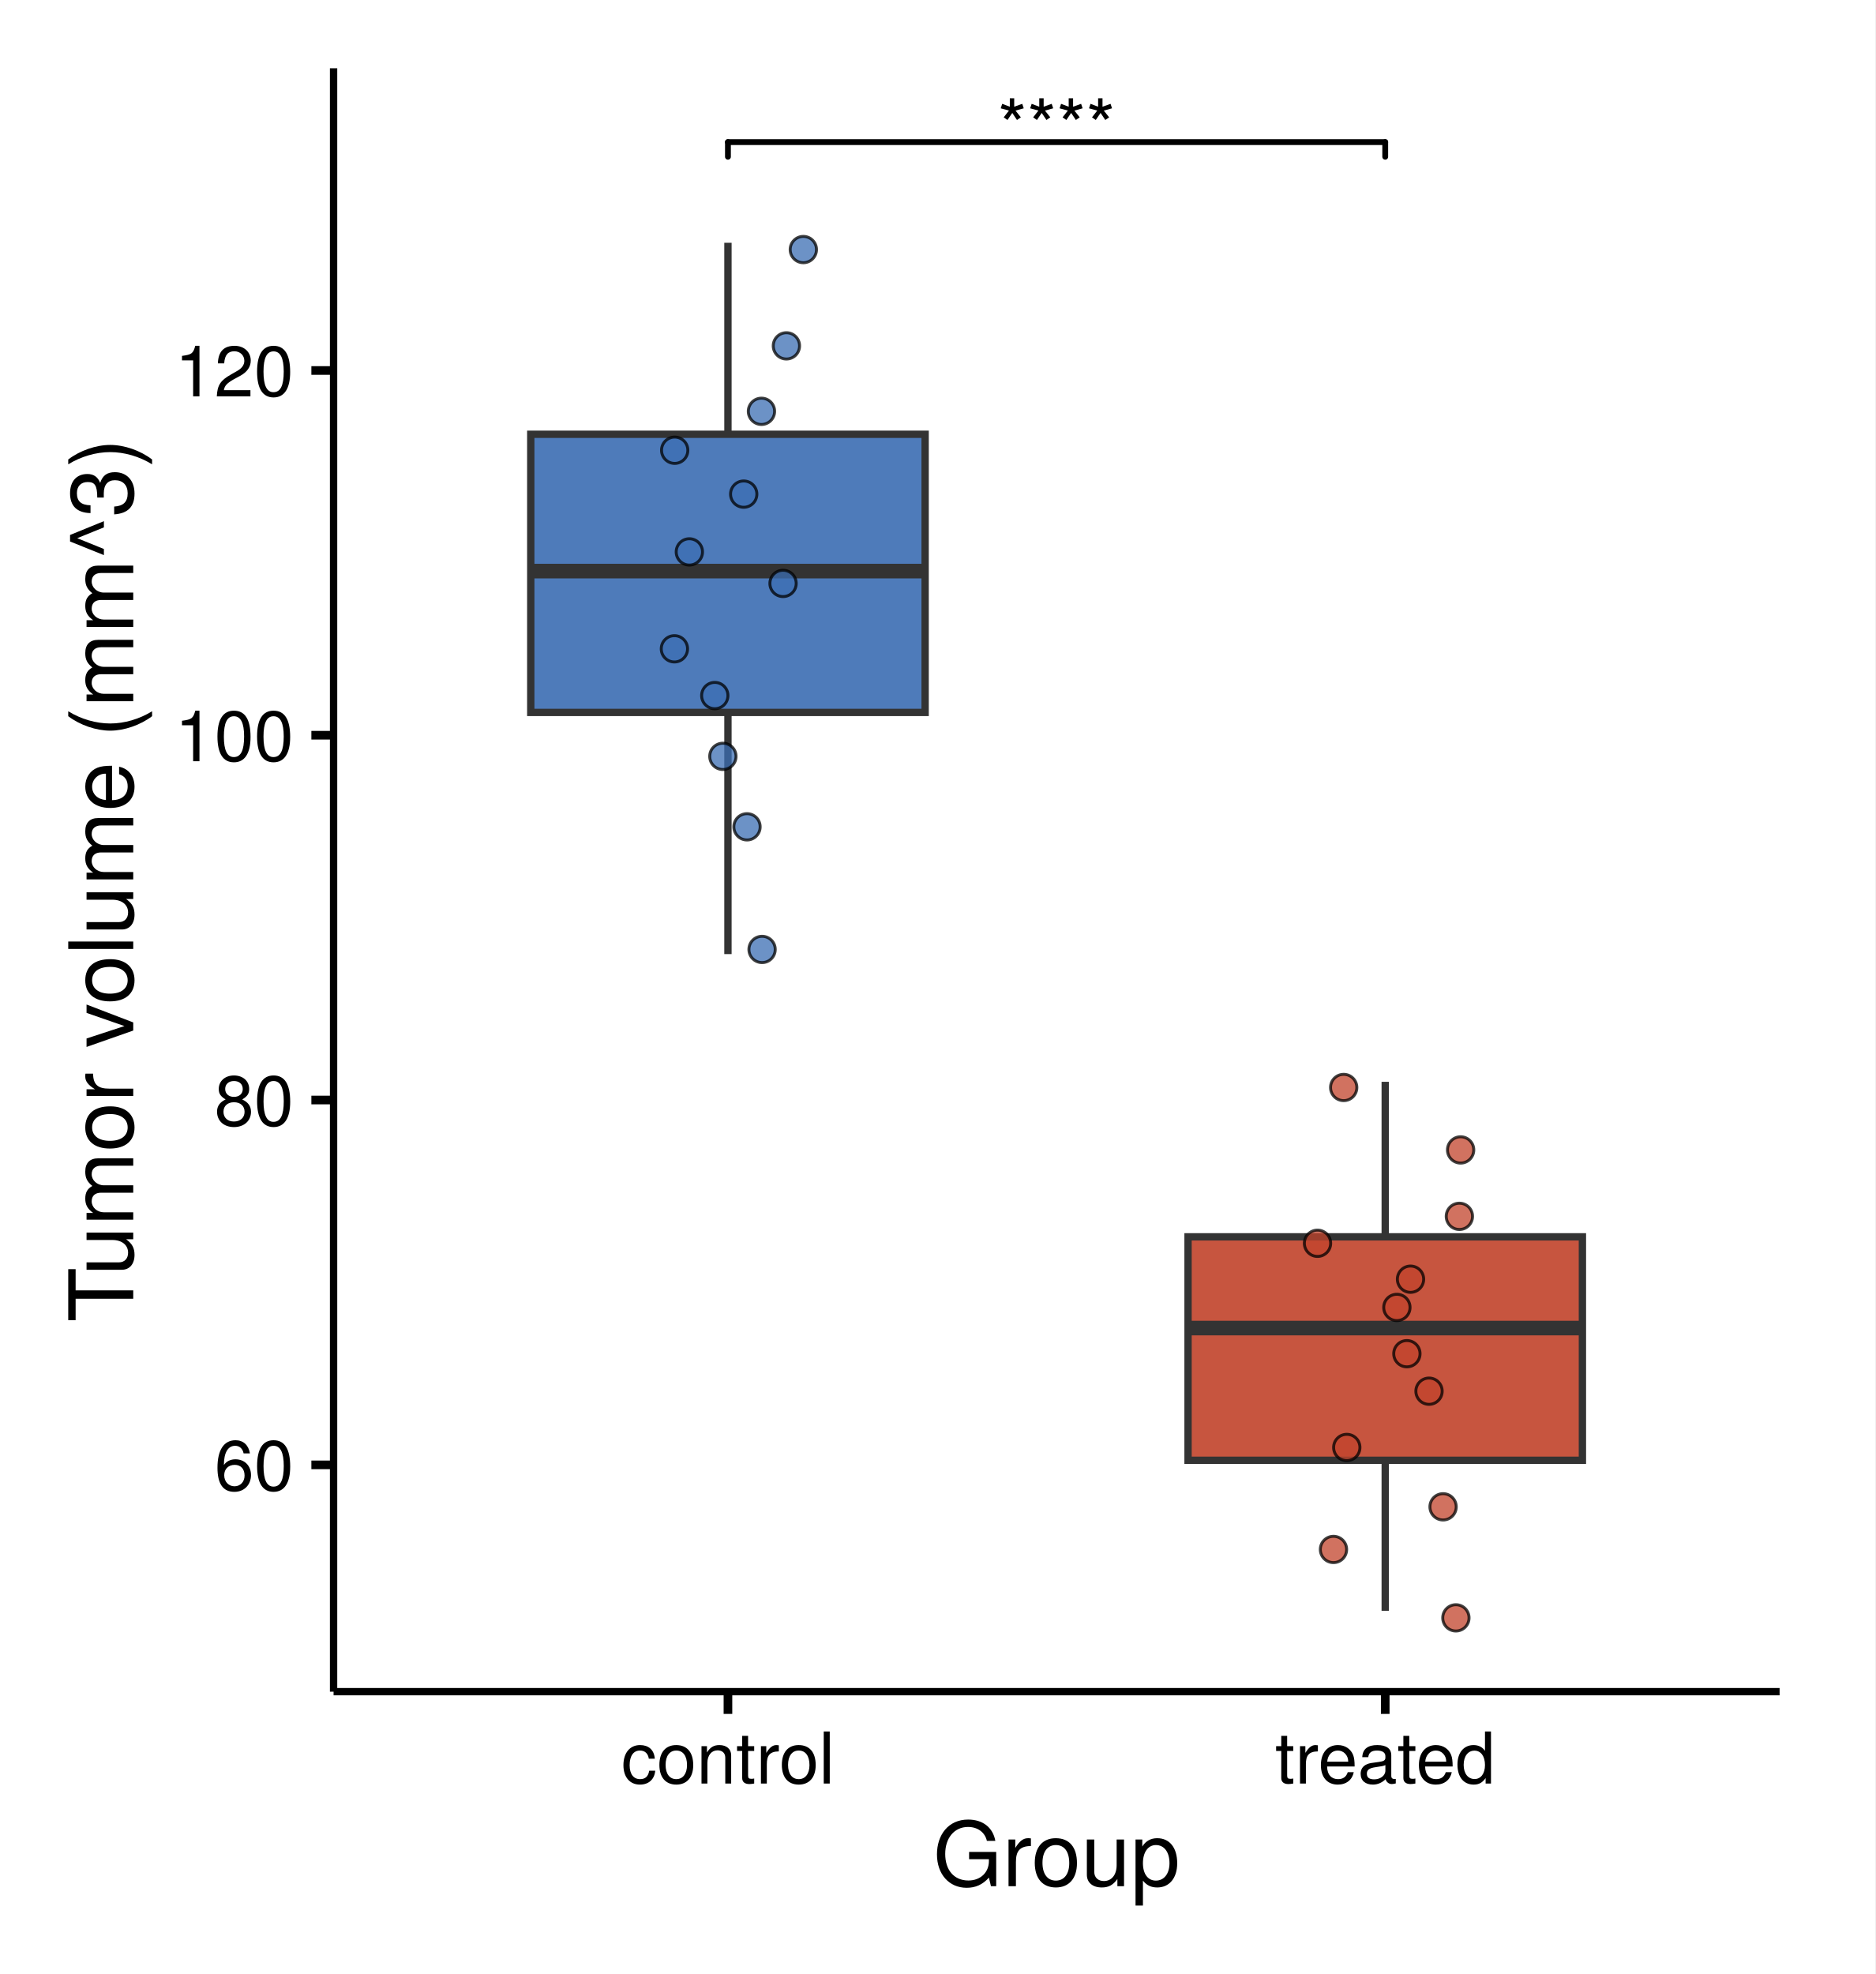
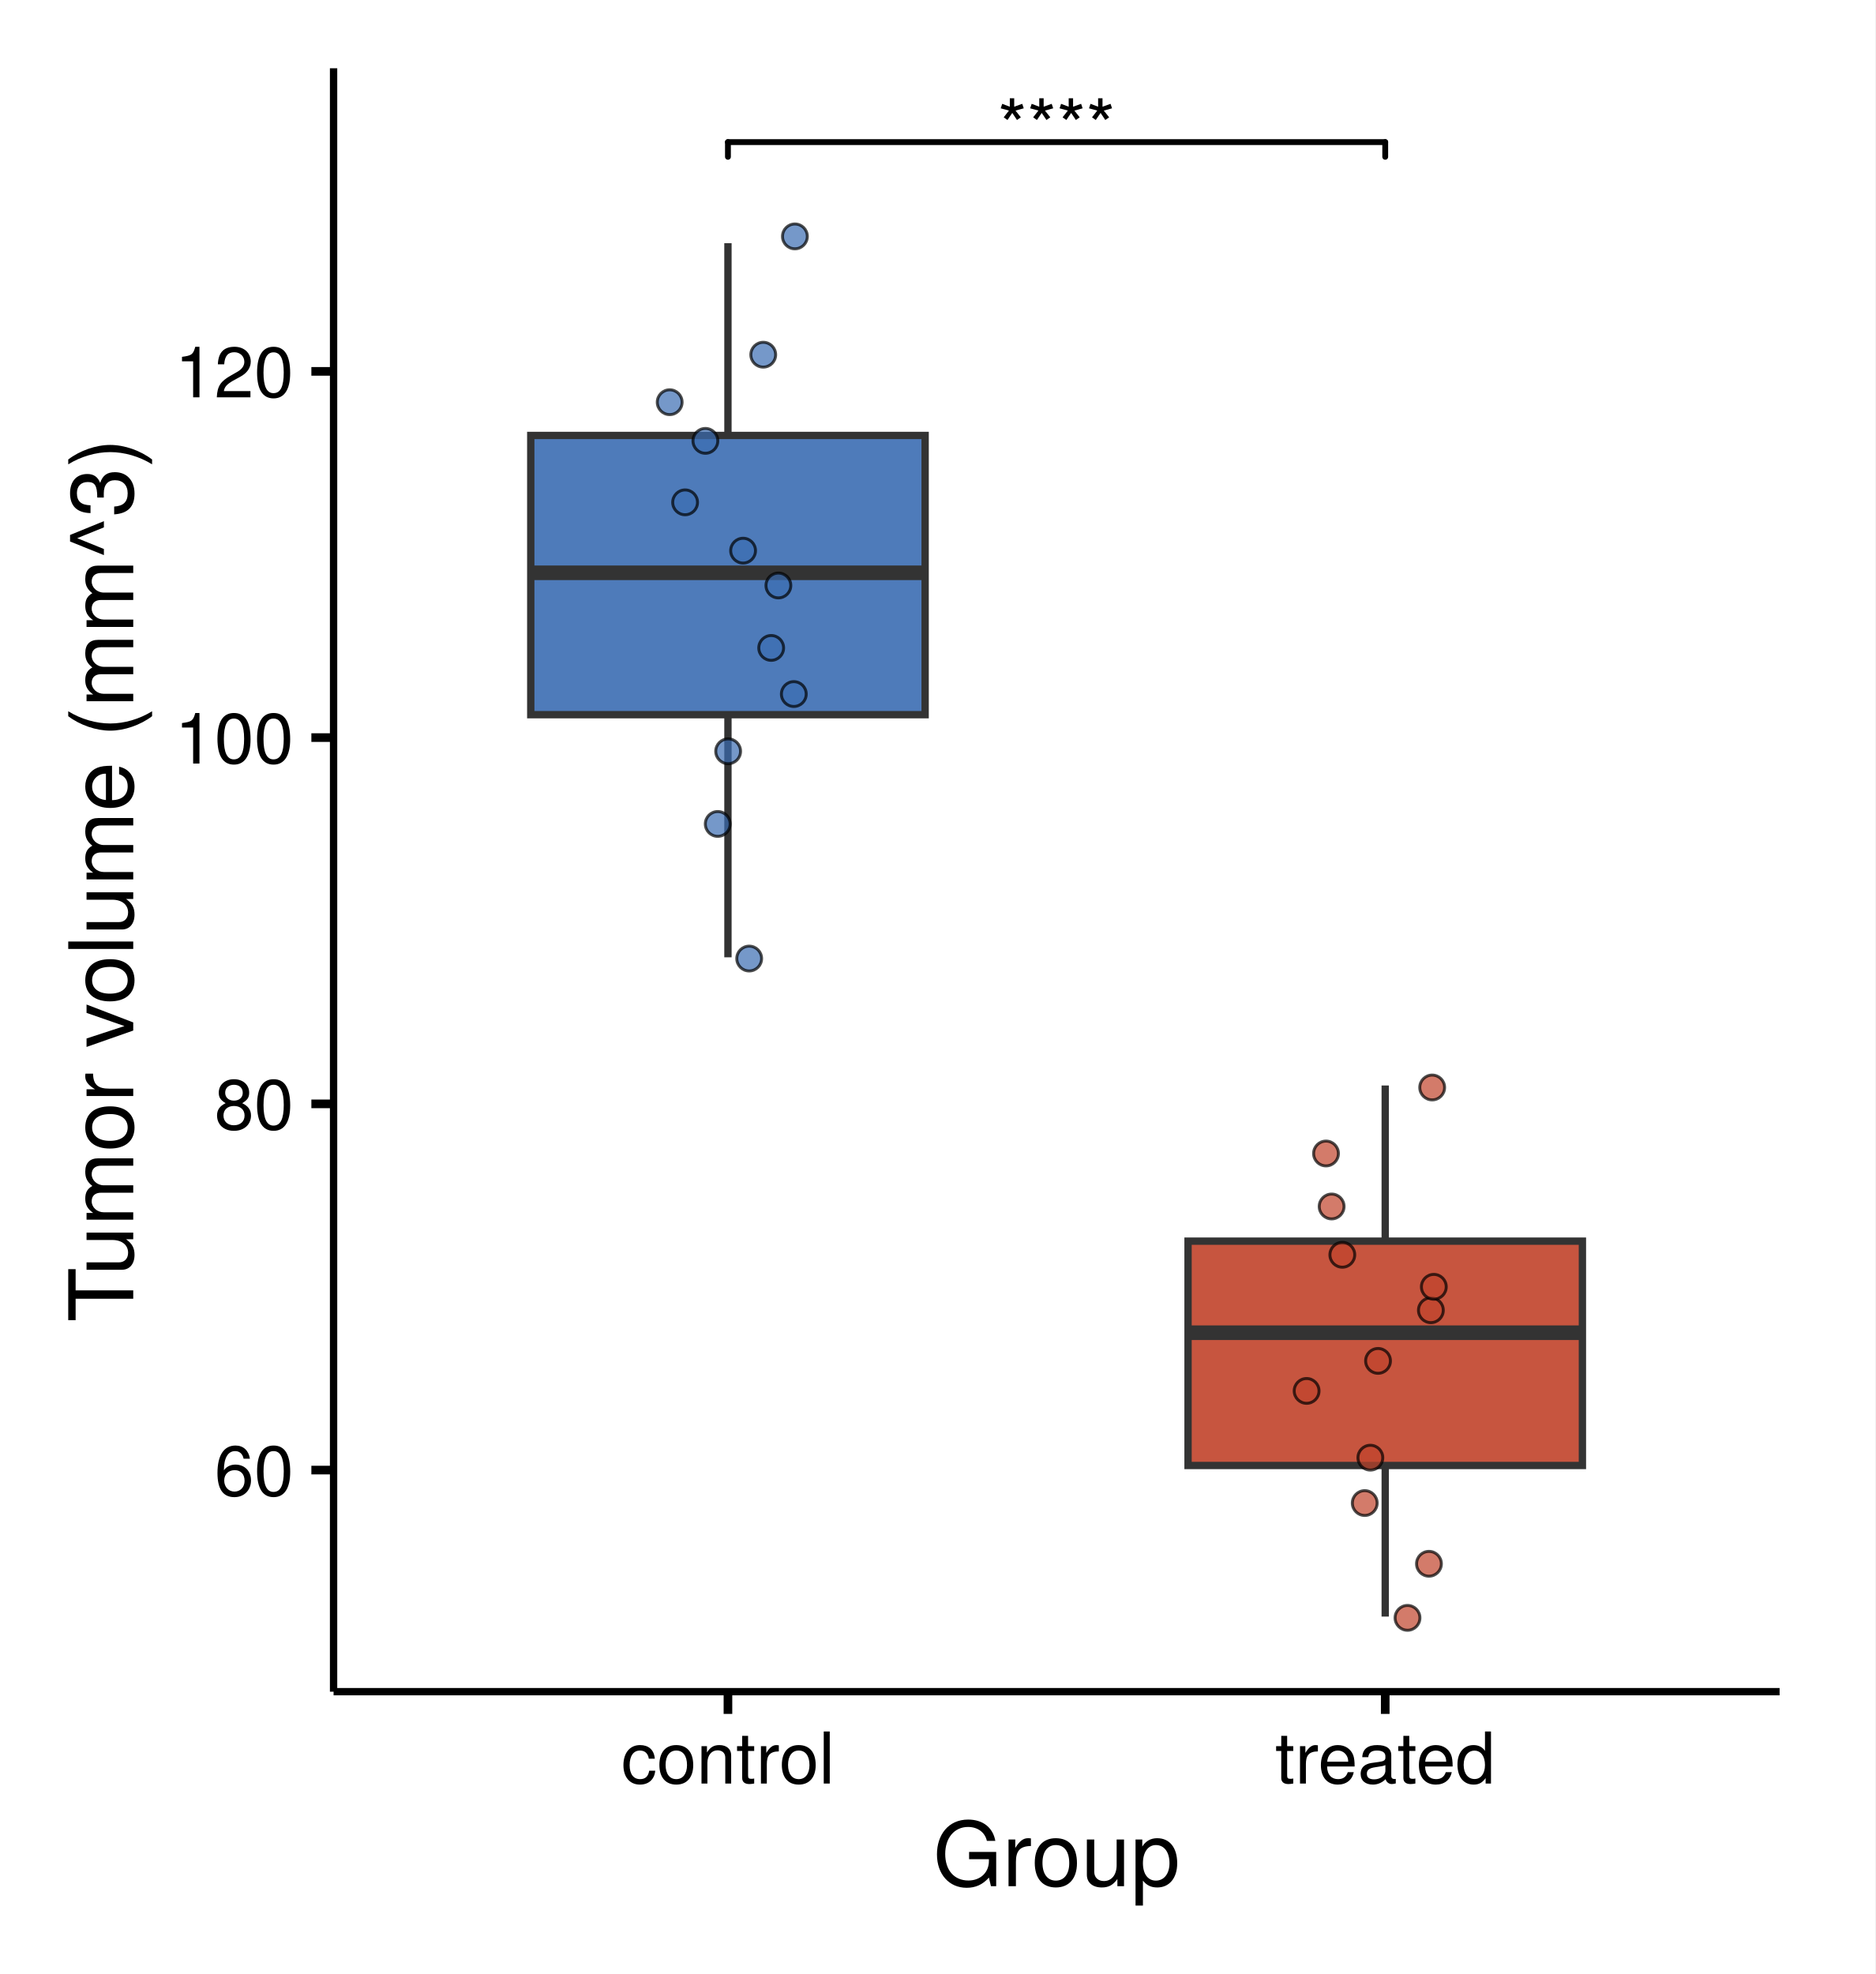
<svg xmlns="http://www.w3.org/2000/svg" class="svglite" width="273.60pt" height="288.00pt" viewBox="0 0 273.60 288.00">
  <defs>
    <style type="text/css">
    .svglite line, .svglite polyline, .svglite polygon, .svglite path, .svglite rect, .svglite circle {
      fill: none;
      stroke: #000000;
      stroke-linecap: round;
      stroke-linejoin: round;
      stroke-miterlimit: 10.00;
    }
    .svglite text {
      white-space: pre;
    }
  </style>
  </defs>
  <rect width="100%" height="100%" style="stroke: none; fill: #FFFFFF;" />
  <defs>
    <clipPath id="cpMC4wMHwyNzMuNjB8MC4wMHwyODguMDA=">
      <rect x="0.00" y="0.00" width="273.60" height="288.00" />
    </clipPath>
  </defs>
  <g clip-path="url(#cpMC4wMHwyNzMuNjB8MC4wMHwyODguMDA=)">
    <rect x="0.00" y="0.00" width="273.60" height="288.00" style="stroke-width: 1.26; stroke: #FFFFFF; fill: #FFFFFF;" />
  </g>
  <defs>
    <clipPath id="cpNDguNjd8MjU5LjY1fDkuOTZ8MjQ2Ljgx">
      <rect x="48.67" y="9.96" width="210.98" height="236.85" />
    </clipPath>
  </defs>
  <g clip-path="url(#cpNDguNjd8MjU5LjY1fDkuOTZ8MjQ2Ljgx)">
    <rect x="48.67" y="9.96" width="210.98" height="236.85" style="stroke-width: 1.26; stroke: none; fill: #FFFFFF;" />
-     <line x1="106.21" y1="63.36" x2="106.21" y2="35.42" style="stroke-width: 1.07; stroke: #333333; stroke-linecap: butt;" />
-     <line x1="106.21" y1="103.94" x2="106.21" y2="139.20" style="stroke-width: 1.07; stroke: #333333; stroke-linecap: butt;" />
-     <polygon points="77.44,63.36 77.44,103.94 134.98,103.94 134.98,63.36 77.44,63.36 " style="stroke-width: 1.07; stroke: #333333; stroke-linecap: butt; stroke-linejoin: miter; fill: #3B6DB3; fill-opacity: 0.90;" />
-     <line x1="77.44" y1="83.32" x2="134.98" y2="83.32" style="stroke-width: 2.13; stroke: #333333; stroke-linecap: butt; stroke-linejoin: miter;" />
-     <line x1="202.11" y1="180.45" x2="202.11" y2="157.83" style="stroke-width: 1.07; stroke: #333333; stroke-linecap: butt;" />
-     <line x1="202.11" y1="213.05" x2="202.11" y2="235.01" style="stroke-width: 1.07; stroke: #333333; stroke-linecap: butt;" />
-     <polygon points="173.34,180.45 173.34,213.05 230.88,213.05 230.88,180.45 173.34,180.45 " style="stroke-width: 1.07; stroke: #333333; stroke-linecap: butt; stroke-linejoin: miter; fill: #C1432B; fill-opacity: 0.90;" />
-     <line x1="173.34" y1="193.76" x2="230.88" y2="193.76" style="stroke-width: 2.13; stroke: #333333; stroke-linecap: butt; stroke-linejoin: miter;" />
-     <circle cx="104.29" cy="101.48" r="1.92" style="stroke-width: 0.43; stroke: #000000; stroke-opacity: 0.75; fill: #3B6DB3; fill-opacity: 0.75;" />
-     <circle cx="111.10" cy="60.01" r="1.92" style="stroke-width: 0.43; stroke: #000000; stroke-opacity: 0.75; fill: #3B6DB3; fill-opacity: 0.75;" />
-     <circle cx="108.99" cy="120.63" r="1.92" style="stroke-width: 0.43; stroke: #000000; stroke-opacity: 0.75; fill: #3B6DB3; fill-opacity: 0.75;" />
-     <circle cx="100.58" cy="80.52" r="1.92" style="stroke-width: 0.43; stroke: #000000; stroke-opacity: 0.75; fill: #3B6DB3; fill-opacity: 0.75;" />
-     <circle cx="117.21" cy="36.41" r="1.92" style="stroke-width: 0.43; stroke: #000000; stroke-opacity: 0.75; fill: #3B6DB3; fill-opacity: 0.75;" />
-     <circle cx="111.19" cy="138.52" r="1.92" style="stroke-width: 0.43; stroke: #000000; stroke-opacity: 0.75; fill: #3B6DB3; fill-opacity: 0.75;" />
-     <circle cx="98.40" cy="94.66" r="1.92" style="stroke-width: 0.43; stroke: #000000; stroke-opacity: 0.75; fill: #3B6DB3; fill-opacity: 0.75;" />
-     <circle cx="108.51" cy="72.09" r="1.92" style="stroke-width: 0.43; stroke: #000000; stroke-opacity: 0.75; fill: #3B6DB3; fill-opacity: 0.75;" />
-     <circle cx="105.47" cy="110.35" r="1.92" style="stroke-width: 0.43; stroke: #000000; stroke-opacity: 0.75; fill: #3B6DB3; fill-opacity: 0.75;" />
-     <circle cx="114.74" cy="50.46" r="1.92" style="stroke-width: 0.43; stroke: #000000; stroke-opacity: 0.75; fill: #3B6DB3; fill-opacity: 0.75;" />
-     <circle cx="114.25" cy="85.12" r="1.92" style="stroke-width: 0.43; stroke: #000000; stroke-opacity: 0.75; fill: #3B6DB3; fill-opacity: 0.75;" />
-     <circle cx="98.44" cy="65.69" r="1.92" style="stroke-width: 0.43; stroke: #000000; stroke-opacity: 0.75; fill: #3B6DB3; fill-opacity: 0.75;" />
-     <circle cx="192.23" cy="181.39" r="1.92" style="stroke-width: 0.43; stroke: #000000; stroke-opacity: 0.75; fill: #C1432B; fill-opacity: 0.75;" />
-     <circle cx="208.50" cy="202.97" r="1.92" style="stroke-width: 0.43; stroke: #000000; stroke-opacity: 0.75; fill: #C1432B; fill-opacity: 0.75;" />
-     <circle cx="196.05" cy="158.66" r="1.92" style="stroke-width: 0.43; stroke: #000000; stroke-opacity: 0.75; fill: #C1432B; fill-opacity: 0.75;" />
-     <circle cx="210.55" cy="219.84" r="1.92" style="stroke-width: 0.43; stroke: #000000; stroke-opacity: 0.75; fill: #C1432B; fill-opacity: 0.75;" />
-     <circle cx="203.81" cy="190.75" r="1.92" style="stroke-width: 0.43; stroke: #000000; stroke-opacity: 0.75; fill: #C1432B; fill-opacity: 0.75;" />
-     <circle cx="213.11" cy="167.77" r="1.92" style="stroke-width: 0.43; stroke: #000000; stroke-opacity: 0.75; fill: #C1432B; fill-opacity: 0.75;" />
-     <circle cx="212.42" cy="236.04" r="1.92" style="stroke-width: 0.43; stroke: #000000; stroke-opacity: 0.75; fill: #C1432B; fill-opacity: 0.75;" />
-     <circle cx="205.27" cy="197.50" r="1.92" style="stroke-width: 0.43; stroke: #000000; stroke-opacity: 0.75; fill: #C1432B; fill-opacity: 0.75;" />
-     <circle cx="212.93" cy="177.46" r="1.92" style="stroke-width: 0.43; stroke: #000000; stroke-opacity: 0.75; fill: #C1432B; fill-opacity: 0.75;" />
-     <circle cx="196.50" cy="211.18" r="1.92" style="stroke-width: 0.43; stroke: #000000; stroke-opacity: 0.75; fill: #C1432B; fill-opacity: 0.75;" />
-     <circle cx="205.80" cy="186.63" r="1.92" style="stroke-width: 0.43; stroke: #000000; stroke-opacity: 0.75; fill: #C1432B; fill-opacity: 0.75;" />
-     <circle cx="194.56" cy="226.06" r="1.92" style="stroke-width: 0.43; stroke: #000000; stroke-opacity: 0.75; fill: #C1432B; fill-opacity: 0.75;" />
+     <line x1="106.21" y1="63.53" x2="106.21" y2="35.48" style="stroke-width: 1.07; stroke: #333333; stroke-linecap: butt;" />
+     <line x1="106.21" y1="104.27" x2="106.21" y2="139.67" style="stroke-width: 1.07; stroke: #333333; stroke-linecap: butt;" />
+     <polygon points="77.44,63.53 77.44,104.27 134.98,104.27 134.98,63.53 77.44,63.53 " style="stroke-width: 1.07; stroke: #333333; stroke-linecap: butt; stroke-linejoin: miter; fill: #3B6DB3; fill-opacity: 0.90;" />
+     <line x1="77.44" y1="83.57" x2="134.98" y2="83.57" style="stroke-width: 2.13; stroke: #333333; stroke-linecap: butt; stroke-linejoin: miter;" />
+     <line x1="202.11" y1="181.08" x2="202.11" y2="158.37" style="stroke-width: 1.07; stroke: #333333; stroke-linecap: butt;" />
+     <line x1="202.11" y1="213.81" x2="202.11" y2="235.85" style="stroke-width: 1.07; stroke: #333333; stroke-linecap: butt;" />
+     <polygon points="173.34,181.08 173.34,213.81 230.88,213.81 230.88,181.08 173.34,181.08 " style="stroke-width: 1.07; stroke: #333333; stroke-linecap: butt; stroke-linejoin: miter; fill: #C1432B; fill-opacity: 0.90;" />
+     <line x1="173.34" y1="194.44" x2="230.88" y2="194.44" style="stroke-width: 2.13; stroke: #333333; stroke-linecap: butt; stroke-linejoin: miter;" />
+     <circle cx="115.82" cy="101.26" r="1.81" style="stroke-width: 0.43; stroke: #000000; stroke-opacity: 0.70; fill: #3B6DB3; fill-opacity: 0.70;" />
+     <circle cx="97.71" cy="58.68" r="1.81" style="stroke-width: 0.43; stroke: #000000; stroke-opacity: 0.70; fill: #3B6DB3; fill-opacity: 0.70;" />
+     <circle cx="104.72" cy="120.21" r="1.81" style="stroke-width: 0.43; stroke: #000000; stroke-opacity: 0.70; fill: #3B6DB3; fill-opacity: 0.70;" />
+     <circle cx="108.42" cy="80.34" r="1.81" style="stroke-width: 0.43; stroke: #000000; stroke-opacity: 0.70; fill: #3B6DB3; fill-opacity: 0.70;" />
+     <circle cx="115.98" cy="34.49" r="1.81" style="stroke-width: 0.43; stroke: #000000; stroke-opacity: 0.70; fill: #3B6DB3; fill-opacity: 0.70;" />
+     <circle cx="109.31" cy="139.85" r="1.81" style="stroke-width: 0.43; stroke: #000000; stroke-opacity: 0.70; fill: #3B6DB3; fill-opacity: 0.70;" />
+     <circle cx="112.52" cy="94.53" r="1.81" style="stroke-width: 0.43; stroke: #000000; stroke-opacity: 0.70; fill: #3B6DB3; fill-opacity: 0.70;" />
+     <circle cx="99.96" cy="73.29" r="1.81" style="stroke-width: 0.43; stroke: #000000; stroke-opacity: 0.70; fill: #3B6DB3; fill-opacity: 0.70;" />
+     <circle cx="106.24" cy="109.61" r="1.81" style="stroke-width: 0.43; stroke: #000000; stroke-opacity: 0.70; fill: #3B6DB3; fill-opacity: 0.70;" />
+     <circle cx="111.36" cy="51.75" r="1.81" style="stroke-width: 0.43; stroke: #000000; stroke-opacity: 0.70; fill: #3B6DB3; fill-opacity: 0.70;" />
+     <circle cx="113.57" cy="85.42" r="1.81" style="stroke-width: 0.43; stroke: #000000; stroke-opacity: 0.70; fill: #3B6DB3; fill-opacity: 0.70;" />
+     <circle cx="102.92" cy="64.32" r="1.81" style="stroke-width: 0.43; stroke: #000000; stroke-opacity: 0.70; fill: #3B6DB3; fill-opacity: 0.70;" />
+     <circle cx="195.85" cy="183.07" r="1.81" style="stroke-width: 0.43; stroke: #000000; stroke-opacity: 0.70; fill: #C1432B; fill-opacity: 0.70;" />
+     <circle cx="190.64" cy="202.93" r="1.81" style="stroke-width: 0.43; stroke: #000000; stroke-opacity: 0.70; fill: #C1432B; fill-opacity: 0.70;" />
+     <circle cx="208.96" cy="158.66" r="1.81" style="stroke-width: 0.43; stroke: #000000; stroke-opacity: 0.70; fill: #C1432B; fill-opacity: 0.70;" />
+     <circle cx="199.12" cy="219.29" r="1.81" style="stroke-width: 0.43; stroke: #000000; stroke-opacity: 0.70; fill: #C1432B; fill-opacity: 0.70;" />
+     <circle cx="208.77" cy="191.16" r="1.81" style="stroke-width: 0.43; stroke: #000000; stroke-opacity: 0.70; fill: #C1432B; fill-opacity: 0.70;" />
+     <circle cx="193.47" cy="168.29" r="1.81" style="stroke-width: 0.43; stroke: #000000; stroke-opacity: 0.70; fill: #C1432B; fill-opacity: 0.70;" />
+     <circle cx="205.36" cy="236.04" r="1.81" style="stroke-width: 0.43; stroke: #000000; stroke-opacity: 0.70; fill: #C1432B; fill-opacity: 0.70;" />
+     <circle cx="201.06" cy="198.55" r="1.81" style="stroke-width: 0.43; stroke: #000000; stroke-opacity: 0.70; fill: #C1432B; fill-opacity: 0.70;" />
+     <circle cx="194.29" cy="176.02" r="1.81" style="stroke-width: 0.43; stroke: #000000; stroke-opacity: 0.70; fill: #C1432B; fill-opacity: 0.70;" />
+     <circle cx="199.94" cy="212.67" r="1.81" style="stroke-width: 0.43; stroke: #000000; stroke-opacity: 0.70; fill: #C1432B; fill-opacity: 0.70;" />
+     <circle cx="209.20" cy="187.74" r="1.81" style="stroke-width: 0.43; stroke: #000000; stroke-opacity: 0.70; fill: #C1432B; fill-opacity: 0.70;" />
+     <circle cx="208.49" cy="228.15" r="1.81" style="stroke-width: 0.43; stroke: #000000; stroke-opacity: 0.70; fill: #C1432B; fill-opacity: 0.70;" />
    <text x="154.16" y="22.38" text-anchor="middle" style="font-size: 11.04px; font-weight: 0; font-family: &quot;TeX Gyre Heros&quot;;" textLength="17.16px" lengthAdjust="spacingAndGlyphs">****</text>
-     <line x1="106.21" y1="22.87" x2="106.21" y2="20.73" style="stroke-width: 0.85;" />
+     <line x1="106.21" y1="22.88" x2="106.21" y2="20.73" style="stroke-width: 0.85;" />
    <line x1="106.21" y1="20.73" x2="202.11" y2="20.73" style="stroke-width: 0.85;" />
-     <line x1="202.11" y1="20.73" x2="202.11" y2="22.87" style="stroke-width: 0.85;" />
+     <line x1="202.11" y1="20.73" x2="202.11" y2="22.88" style="stroke-width: 0.85;" />
  </g>
  <g clip-path="url(#cpMC4wMHwyNzMuNjB8MC4wMHwyODguMDA=)">
    <polyline points="48.67,246.81 48.67,9.96 " style="stroke-width: 1.07; stroke-linecap: butt;" />
-     <text x="42.84" y="217.50" text-anchor="end" style="font-size: 10.40px; font-weight: 0; font-family: &quot;TeX Gyre Heros&quot;;" textLength="11.55px" lengthAdjust="spacingAndGlyphs">60</text>
-     <text x="42.84" y="164.28" text-anchor="end" style="font-size: 10.40px; font-weight: 0; font-family: &quot;TeX Gyre Heros&quot;;" textLength="11.55px" lengthAdjust="spacingAndGlyphs">80</text>
-     <text x="42.84" y="111.06" text-anchor="end" style="font-size: 10.40px; font-weight: 0; font-family: &quot;TeX Gyre Heros&quot;;" textLength="17.32px" lengthAdjust="spacingAndGlyphs">100</text>
-     <text x="42.84" y="57.83" text-anchor="end" style="font-size: 10.40px; font-weight: 0; font-family: &quot;TeX Gyre Heros&quot;;" textLength="17.32px" lengthAdjust="spacingAndGlyphs">120</text>
-     <polyline points="45.43,213.72 48.67,213.72 " style="stroke-width: 1.26; stroke-linecap: butt;" />
-     <polyline points="45.43,160.49 48.67,160.49 " style="stroke-width: 1.26; stroke-linecap: butt;" />
-     <polyline points="45.43,107.27 48.67,107.27 " style="stroke-width: 1.26; stroke-linecap: butt;" />
-     <polyline points="45.43,54.05 48.67,54.05 " style="stroke-width: 1.26; stroke-linecap: butt;" />
+     <text x="42.84" y="218.27" text-anchor="end" style="font-size: 10.40px; font-weight: 0; font-family: &quot;TeX Gyre Heros&quot;;" textLength="11.55px" lengthAdjust="spacingAndGlyphs">60</text>
+     <text x="42.84" y="164.83" text-anchor="end" style="font-size: 10.40px; font-weight: 0; font-family: &quot;TeX Gyre Heros&quot;;" textLength="11.55px" lengthAdjust="spacingAndGlyphs">80</text>
+     <text x="42.84" y="111.40" text-anchor="end" style="font-size: 10.40px; font-weight: 0; font-family: &quot;TeX Gyre Heros&quot;;" textLength="17.32px" lengthAdjust="spacingAndGlyphs">100</text>
+     <text x="42.84" y="57.97" text-anchor="end" style="font-size: 10.40px; font-weight: 0; font-family: &quot;TeX Gyre Heros&quot;;" textLength="17.32px" lengthAdjust="spacingAndGlyphs">120</text>
+     <polyline points="45.43,214.48 48.67,214.48 " style="stroke-width: 1.26; stroke-linecap: butt;" />
+     <polyline points="45.43,161.05 48.67,161.05 " style="stroke-width: 1.26; stroke-linecap: butt;" />
+     <polyline points="45.43,107.61 48.67,107.61 " style="stroke-width: 1.26; stroke-linecap: butt;" />
+     <polyline points="45.43,54.18 48.67,54.18 " style="stroke-width: 1.26; stroke-linecap: butt;" />
    <polyline points="48.67,246.81 259.65,246.81 " style="stroke-width: 1.07; stroke-linecap: butt;" />
    <polyline points="106.21,250.05 106.21,246.81 " style="stroke-width: 1.26; stroke-linecap: butt;" />
    <polyline points="202.11,250.05 202.11,246.81 " style="stroke-width: 1.26; stroke-linecap: butt;" />
    <text x="106.21" y="260.21" text-anchor="middle" style="font-size: 10.40px; font-weight: 0; font-family: &quot;TeX Gyre Heros&quot;;" textLength="31.18px" lengthAdjust="spacingAndGlyphs">control</text>
    <text x="202.11" y="260.21" text-anchor="middle" style="font-size: 10.40px; font-weight: 0; font-family: &quot;TeX Gyre Heros&quot;;" textLength="32.34px" lengthAdjust="spacingAndGlyphs">treated</text>
    <text x="154.16" y="275.19" text-anchor="middle" style="font-size: 13.00px; font-weight: 0; font-family: &quot;TeX Gyre Heros&quot;;" textLength="36.13px" lengthAdjust="spacingAndGlyphs">Group</text>
    <text transform="translate(19.44,128.39) rotate(-90)" text-anchor="middle" style="font-size: 13.00px; font-weight: 0; font-family: &quot;TeX Gyre Heros&quot;;" textLength="130.33px" lengthAdjust="spacingAndGlyphs">Tumor volume (mm^3)</text>
  </g>
</svg>
